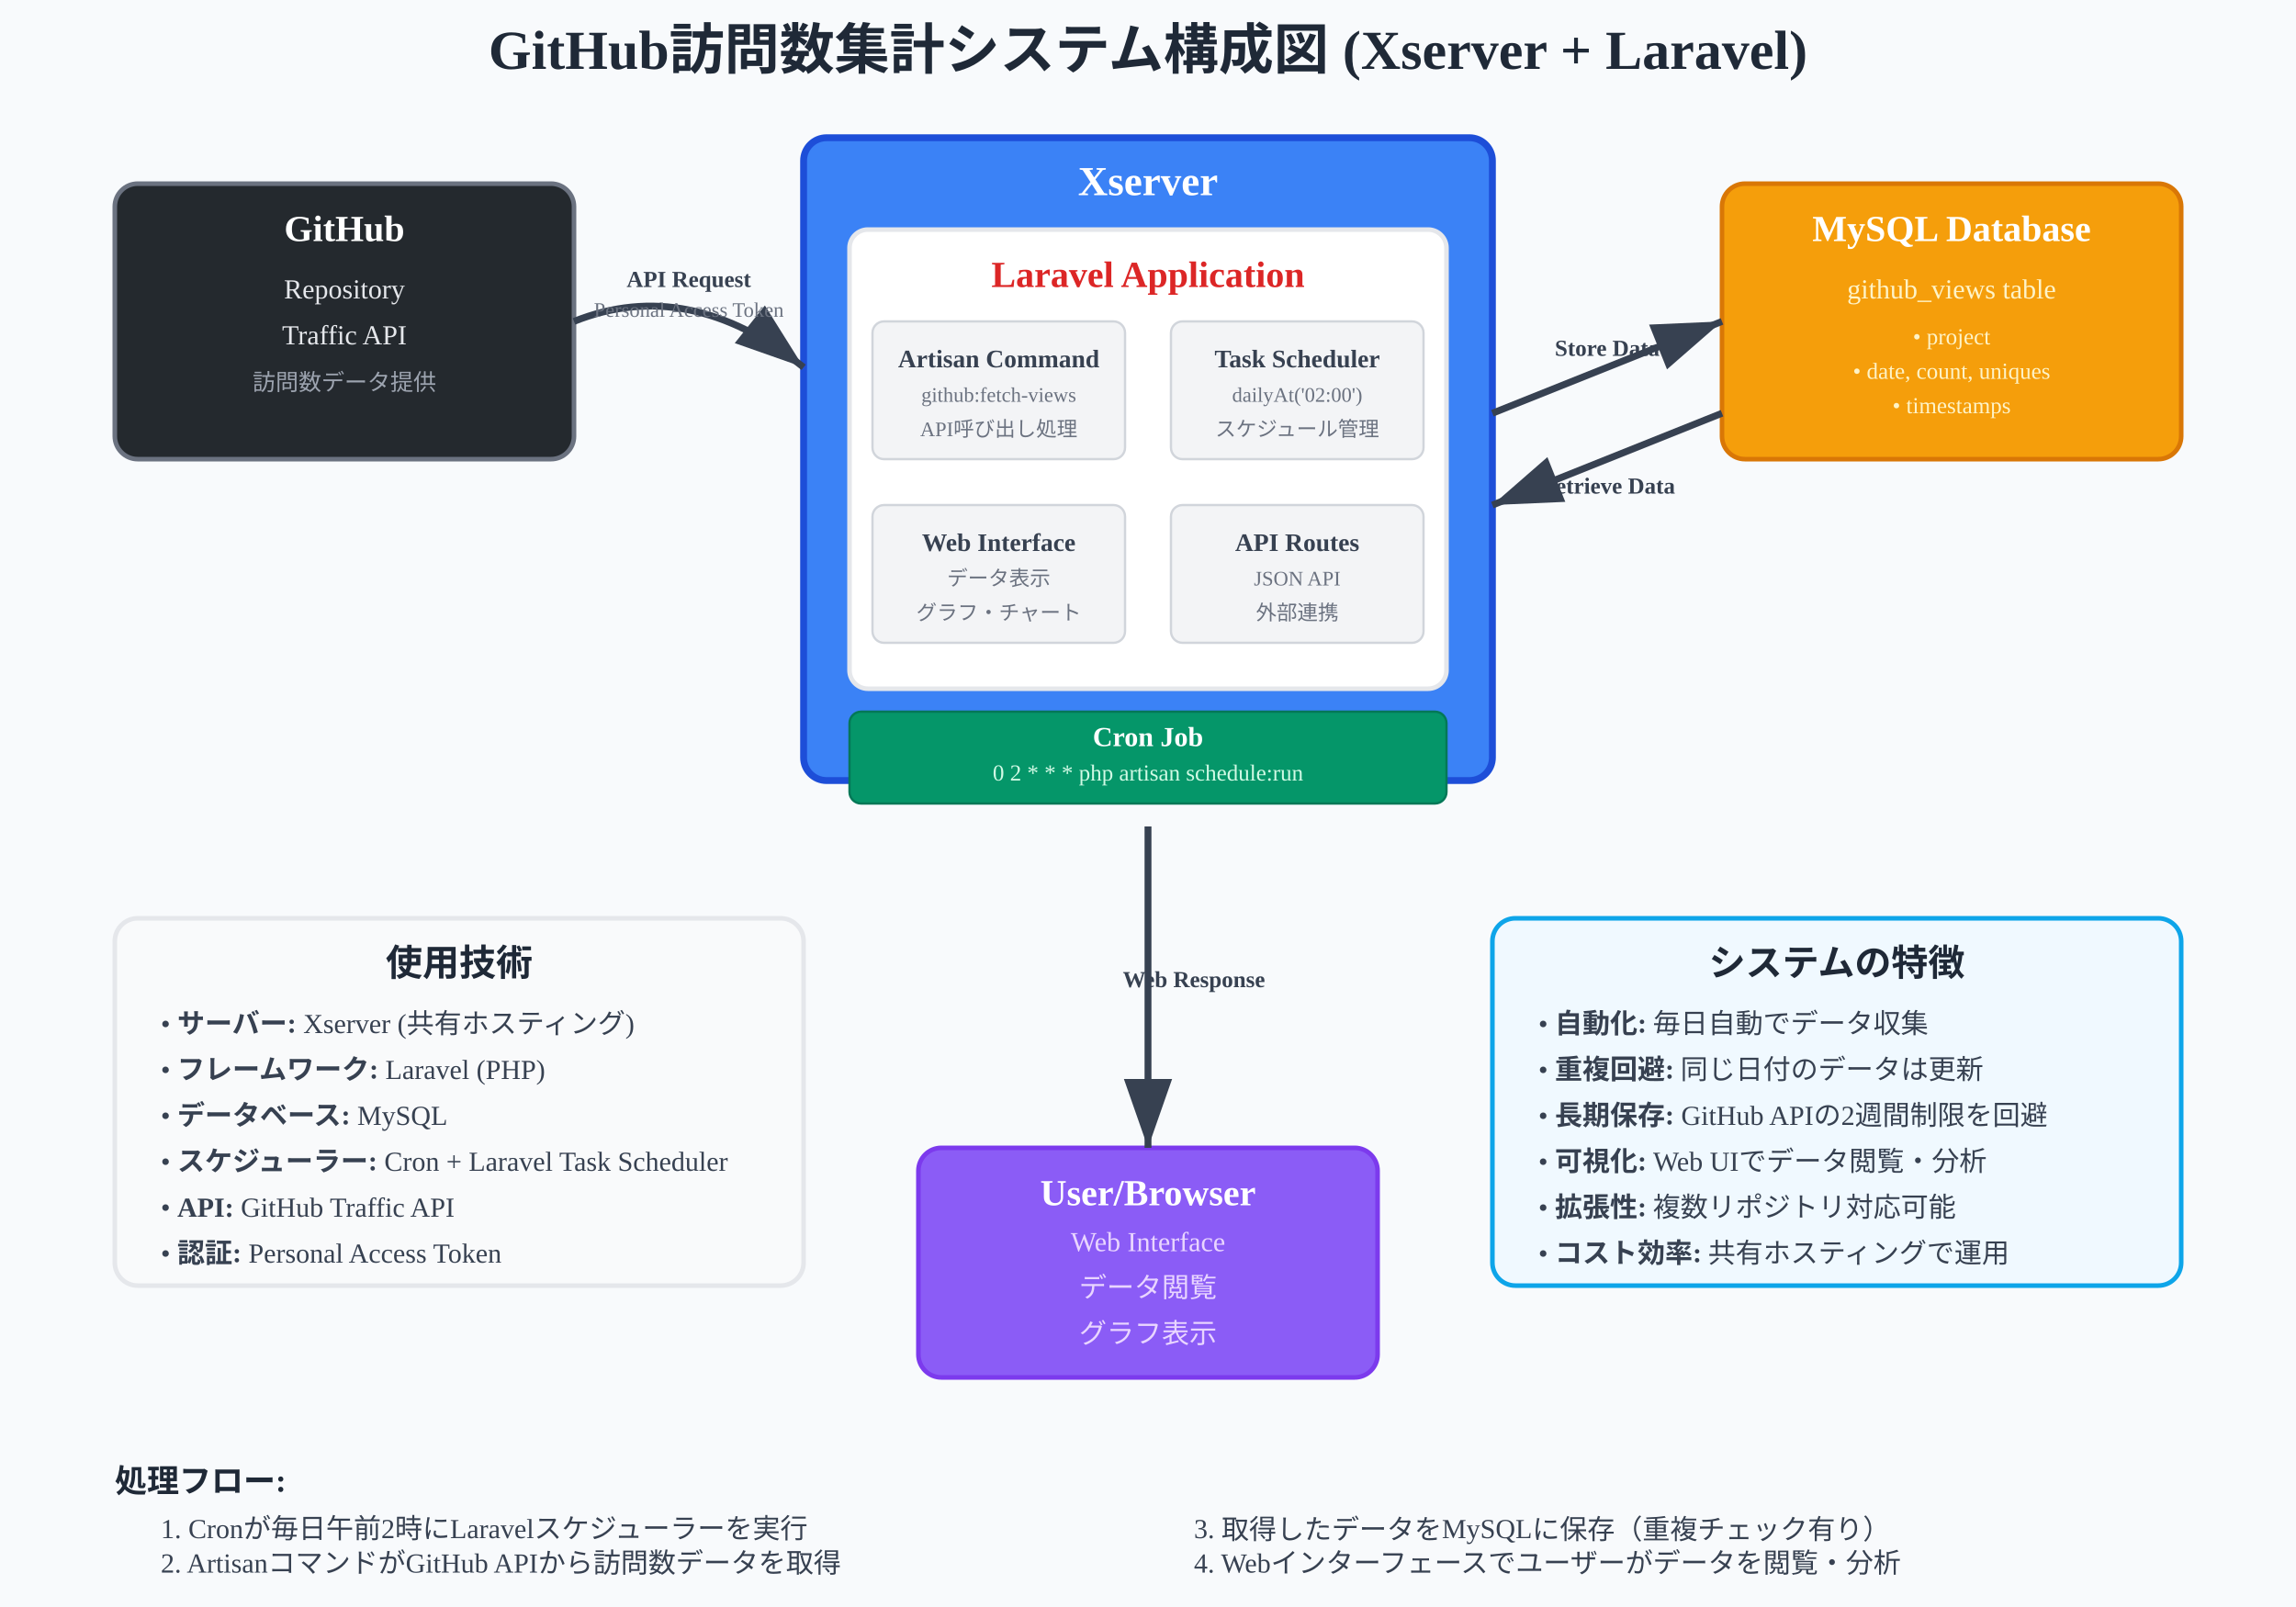
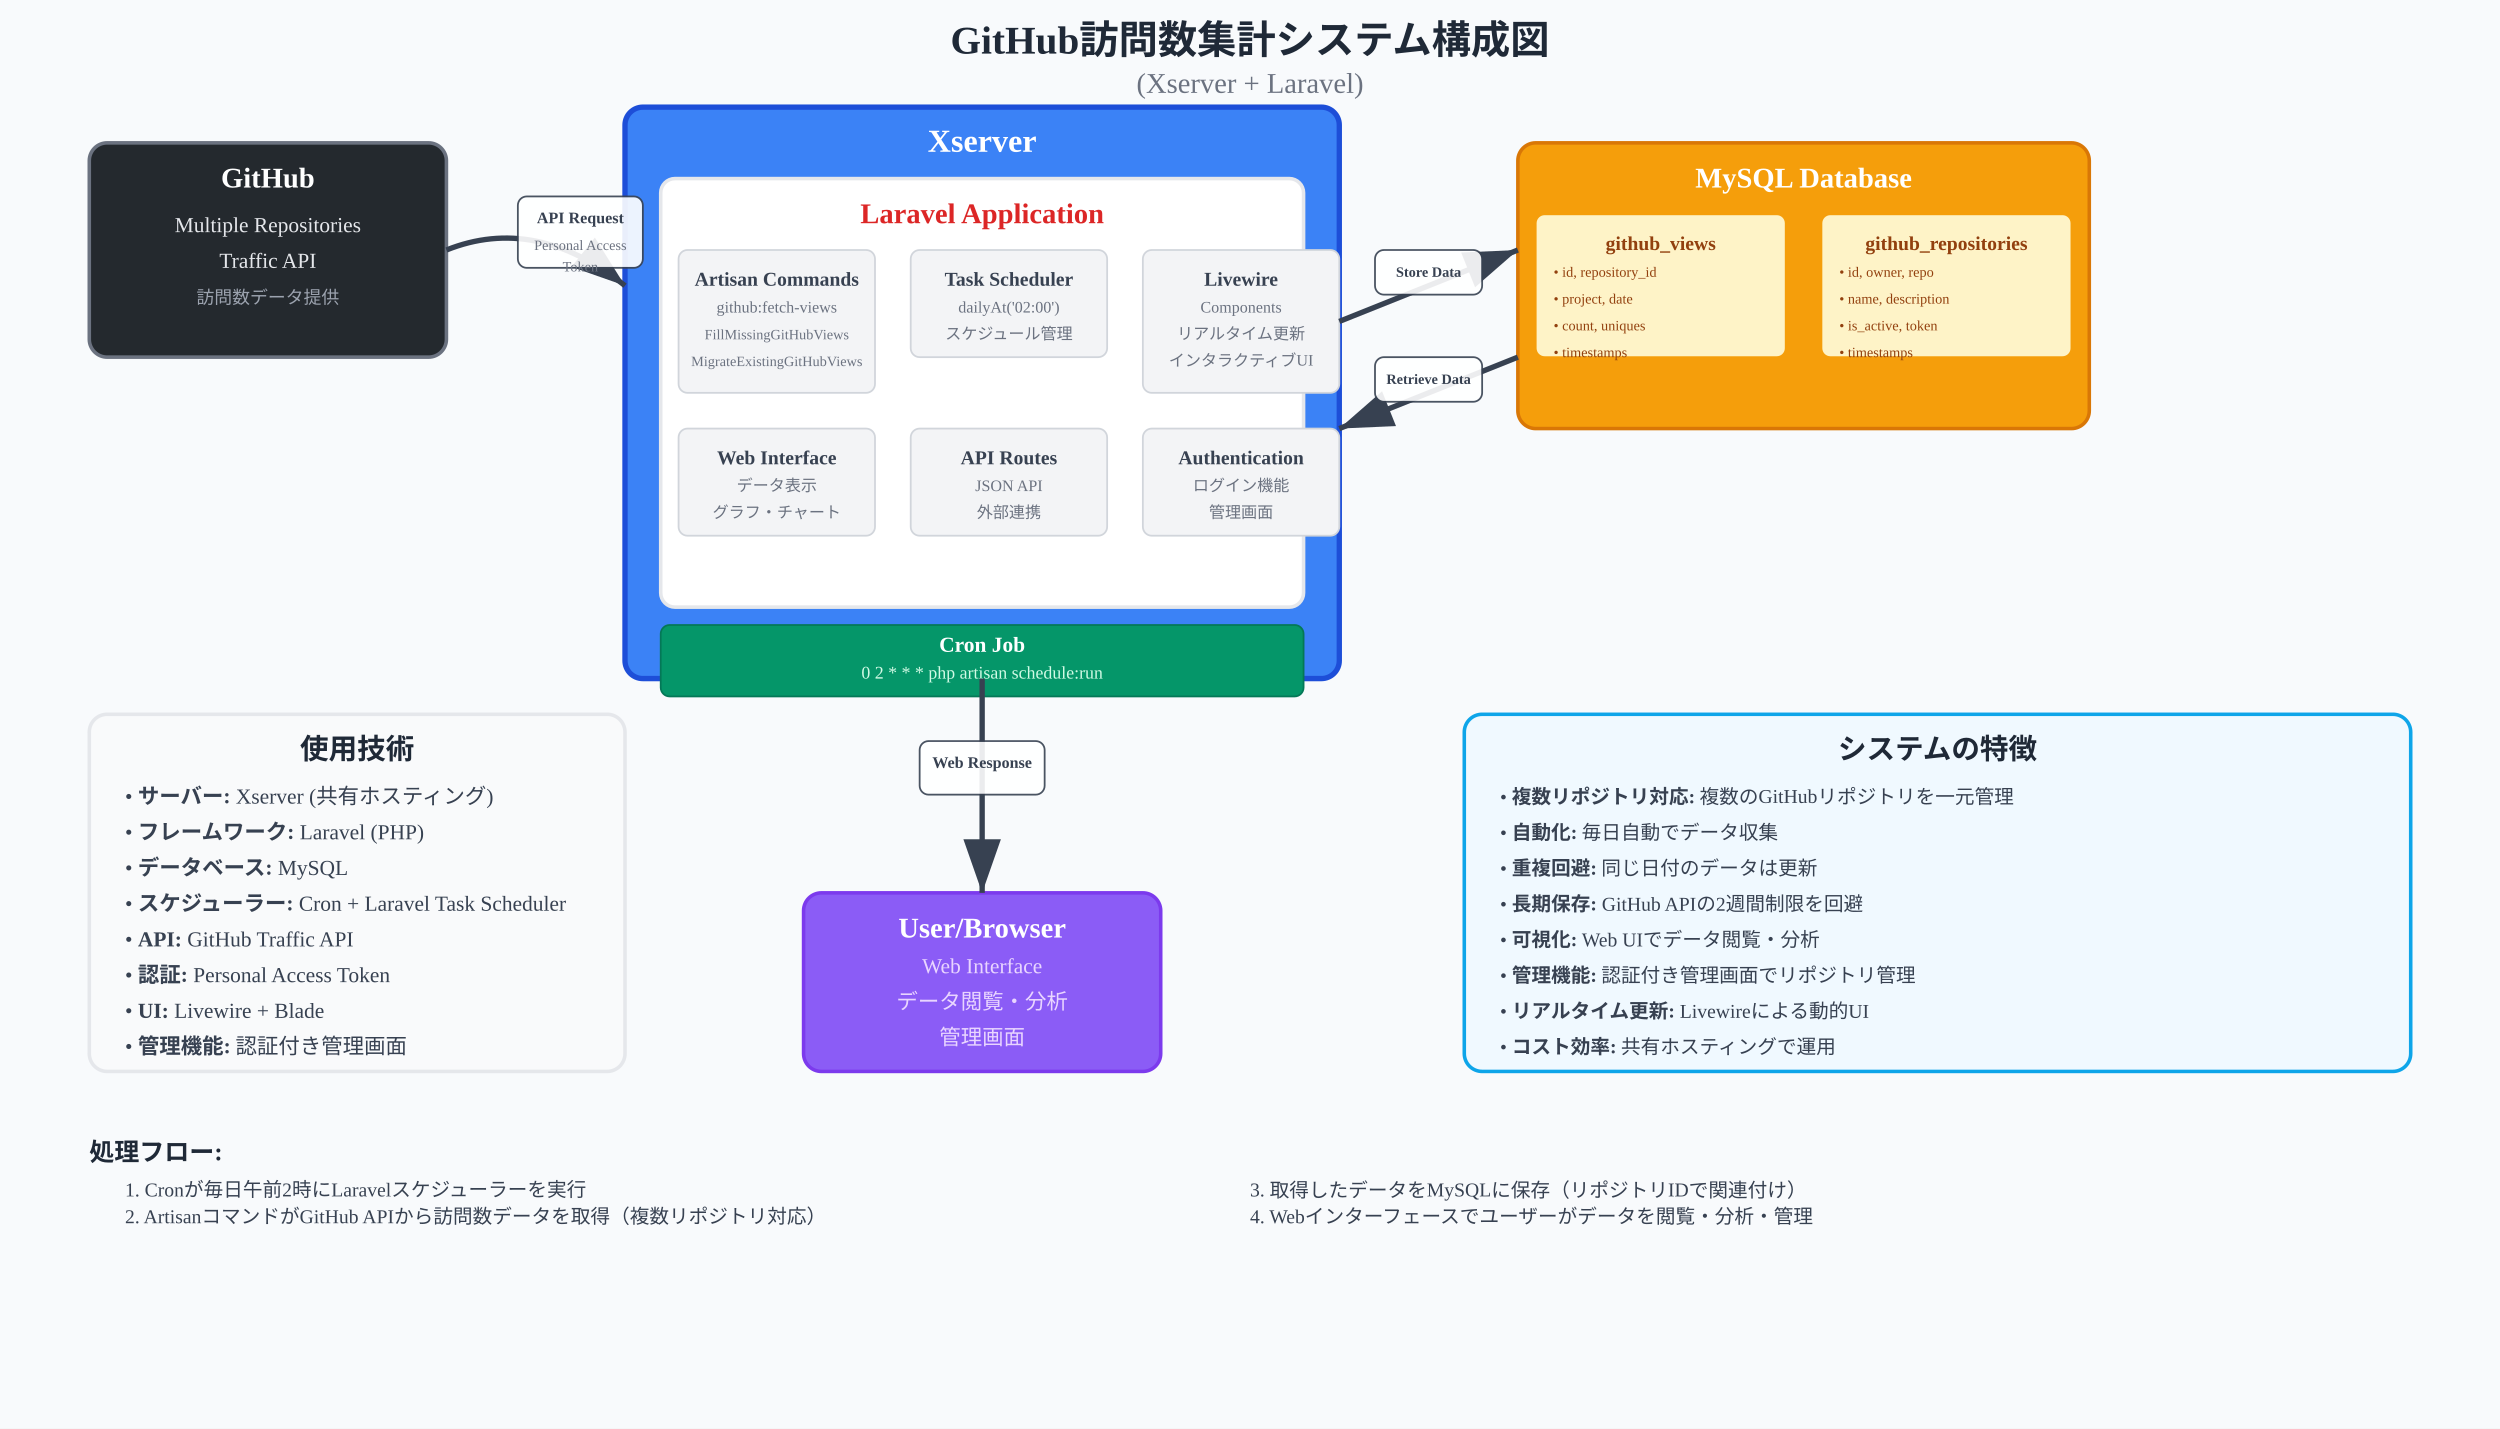
- <svg xmlns="http://www.w3.org/2000/svg" viewBox="0 0 1000 700">
-   <rect width="1000" height="700" fill="#f8fafc" />
-   <text x="500" y="30" text-anchor="middle" font-size="24" font-weight="bold" fill="#1f2937">
-     GitHub訪問数集計システム構成図 (Xserver + Laravel)
+ <svg xmlns="http://www.w3.org/2000/svg" viewBox="0 0 1400 800">
+   <rect width="1400" height="800" fill="#f8fafc" />
+   <text x="700" y="30" text-anchor="middle" font-size="22" font-weight="bold" fill="#1f2937">
+     GitHub訪問数集計システム構成図
+   </text>
+   <text x="700" y="52" text-anchor="middle" font-size="16" fill="#6b7280">
+     (Xserver + Laravel)
  </text>
  <g id="github-section">
    <rect x="50" y="80" width="200" height="120" rx="10" fill="#24292e" stroke="#6b7280" stroke-width="2" />
    <text x="150" y="105" text-anchor="middle" font-size="16" font-weight="bold" fill="white">GitHub</text>
-     <text x="150" y="130" text-anchor="middle" font-size="12" fill="#e5e7eb">Repository</text>
+     <text x="150" y="130" text-anchor="middle" font-size="12" fill="#e5e7eb">Multiple Repositories</text>
    <text x="150" y="150" text-anchor="middle" font-size="12" fill="#e5e7eb">Traffic API</text>
    <text x="150" y="170" text-anchor="middle" font-size="10" fill="#9ca3af">訪問数データ提供</text>
  </g>
  <g id="xserver-section">
-     <rect x="350" y="60" width="300" height="280" rx="10" fill="#3b82f6" stroke="#1d4ed8" stroke-width="3" />
-     <text x="500" y="85" text-anchor="middle" font-size="18" font-weight="bold" fill="white">Xserver</text>
-     <rect x="370" y="100" width="260" height="200" rx="8" fill="white" stroke="#e5e7eb" stroke-width="2" />
-     <text x="500" y="125" text-anchor="middle" font-size="16" font-weight="bold" fill="#dc2626">Laravel Application</text>
-     <rect x="380" y="140" width="110" height="60" rx="5" fill="#f3f4f6" stroke="#d1d5db" />
-     <text x="435" y="160" text-anchor="middle" font-size="11" font-weight="bold" fill="#374151">Artisan Command</text>
+     <rect x="350" y="60" width="400" height="320" rx="10" fill="#3b82f6" stroke="#1d4ed8" stroke-width="3" />
+     <text x="550" y="85" text-anchor="middle" font-size="18" font-weight="bold" fill="white">Xserver</text>
+     <rect x="370" y="100" width="360" height="240" rx="8" fill="white" stroke="#e5e7eb" stroke-width="2" />
+     <text x="550" y="125" text-anchor="middle" font-size="16" font-weight="bold" fill="#dc2626">Laravel Application</text>
+     <rect x="380" y="140" width="110" height="80" rx="5" fill="#f3f4f6" stroke="#d1d5db" />
+     <text x="435" y="160" text-anchor="middle" font-size="11" font-weight="bold" fill="#374151">Artisan Commands</text>
    <text x="435" y="175" text-anchor="middle" font-size="9" fill="#6b7280">github:fetch-views</text>
-     <text x="435" y="190" text-anchor="middle" font-size="9" fill="#6b7280">API呼び出し処理</text>
+     <text x="435" y="190" text-anchor="middle" font-size="8" fill="#6b7280">FillMissingGitHubViews</text>
+     <text x="435" y="205" text-anchor="middle" font-size="8" fill="#6b7280">MigrateExistingGitHubViews</text>
    <rect x="510" y="140" width="110" height="60" rx="5" fill="#f3f4f6" stroke="#d1d5db" />
    <text x="565" y="160" text-anchor="middle" font-size="11" font-weight="bold" fill="#374151">Task Scheduler</text>
    <text x="565" y="175" text-anchor="middle" font-size="9" fill="#6b7280">dailyAt('02:00')</text>
    <text x="565" y="190" text-anchor="middle" font-size="9" fill="#6b7280">スケジュール管理</text>
-     <rect x="380" y="220" width="110" height="60" rx="5" fill="#f3f4f6" stroke="#d1d5db" />
-     <text x="435" y="240" text-anchor="middle" font-size="11" font-weight="bold" fill="#374151">Web Interface</text>
-     <text x="435" y="255" text-anchor="middle" font-size="9" fill="#6b7280">データ表示</text>
-     <text x="435" y="270" text-anchor="middle" font-size="9" fill="#6b7280">グラフ・チャート</text>
-     <rect x="510" y="220" width="110" height="60" rx="5" fill="#f3f4f6" stroke="#d1d5db" />
-     <text x="565" y="240" text-anchor="middle" font-size="11" font-weight="bold" fill="#374151">API Routes</text>
-     <text x="565" y="255" text-anchor="middle" font-size="9" fill="#6b7280">JSON API</text>
-     <text x="565" y="270" text-anchor="middle" font-size="9" fill="#6b7280">外部連携</text>
-     <rect x="370" y="310" width="260" height="40" rx="5" fill="#059669" stroke="#047857" />
-     <text x="500" y="325" text-anchor="middle" font-size="12" font-weight="bold" fill="white">Cron Job</text>
-     <text x="500" y="340" text-anchor="middle" font-size="10" fill="#d1fae5">0 2 * * * php artisan schedule:run</text>
+     <rect x="380" y="240" width="110" height="60" rx="5" fill="#f3f4f6" stroke="#d1d5db" />
+     <text x="435" y="260" text-anchor="middle" font-size="11" font-weight="bold" fill="#374151">Web Interface</text>
+     <text x="435" y="275" text-anchor="middle" font-size="9" fill="#6b7280">データ表示</text>
+     <text x="435" y="290" text-anchor="middle" font-size="9" fill="#6b7280">グラフ・チャート</text>
+     <rect x="510" y="240" width="110" height="60" rx="5" fill="#f3f4f6" stroke="#d1d5db" />
+     <text x="565" y="260" text-anchor="middle" font-size="11" font-weight="bold" fill="#374151">API Routes</text>
+     <text x="565" y="275" text-anchor="middle" font-size="9" fill="#6b7280">JSON API</text>
+     <text x="565" y="290" text-anchor="middle" font-size="9" fill="#6b7280">外部連携</text>
+     <rect x="640" y="140" width="110" height="80" rx="5" fill="#f3f4f6" stroke="#d1d5db" />
+     <text x="695" y="160" text-anchor="middle" font-size="11" font-weight="bold" fill="#374151">Livewire</text>
+     <text x="695" y="175" text-anchor="middle" font-size="9" fill="#6b7280">Components</text>
+     <text x="695" y="190" text-anchor="middle" font-size="9" fill="#6b7280">リアルタイム更新</text>
+     <text x="695" y="205" text-anchor="middle" font-size="9" fill="#6b7280">インタラクティブUI</text>
+     <rect x="640" y="240" width="110" height="60" rx="5" fill="#f3f4f6" stroke="#d1d5db" />
+     <text x="695" y="260" text-anchor="middle" font-size="11" font-weight="bold" fill="#374151">Authentication</text>
+     <text x="695" y="275" text-anchor="middle" font-size="9" fill="#6b7280">ログイン機能</text>
+     <text x="695" y="290" text-anchor="middle" font-size="9" fill="#6b7280">管理画面</text>
+     <rect x="370" y="350" width="360" height="40" rx="5" fill="#059669" stroke="#047857" />
+     <text x="550" y="365" text-anchor="middle" font-size="12" font-weight="bold" fill="white">Cron Job</text>
+     <text x="550" y="380" text-anchor="middle" font-size="10" fill="#d1fae5">0 2 * * * php artisan schedule:run</text>
  </g>
  <g id="database-section">
-     <rect x="750" y="80" width="200" height="120" rx="10" fill="#f59e0b" stroke="#d97706" stroke-width="2" />
-     <text x="850" y="105" text-anchor="middle" font-size="16" font-weight="bold" fill="white">MySQL Database</text>
-     <text x="850" y="130" text-anchor="middle" font-size="12" fill="#fef3c7">github_views table</text>
-     <text x="850" y="150" text-anchor="middle" font-size="10" fill="#fef3c7">• project</text>
-     <text x="850" y="165" text-anchor="middle" font-size="10" fill="#fef3c7">• date, count, uniques</text>
-     <text x="850" y="180" text-anchor="middle" font-size="10" fill="#fef3c7">• timestamps</text>
+     <rect x="850" y="80" width="320" height="160" rx="10" fill="#f59e0b" stroke="#d97706" stroke-width="2" />
+     <text x="1010" y="105" text-anchor="middle" font-size="16" font-weight="bold" fill="white">MySQL Database</text>
+     <rect x="860" y="120" width="140" height="80" rx="5" fill="#fef3c7" stroke="#f59e0b" />
+     <text x="930" y="140" text-anchor="middle" font-size="11" font-weight="bold" fill="#92400e">github_views</text>
+     <text x="870" y="155" font-size="8" fill="#92400e">• id, repository_id</text>
+     <text x="870" y="170" font-size="8" fill="#92400e">• project, date</text>
+     <text x="870" y="185" font-size="8" fill="#92400e">• count, uniques</text>
+     <text x="870" y="200" font-size="8" fill="#92400e">• timestamps</text>
+     <rect x="1020" y="120" width="140" height="80" rx="5" fill="#fef3c7" stroke="#f59e0b" />
+     <text x="1090" y="140" text-anchor="middle" font-size="11" font-weight="bold" fill="#92400e">github_repositories</text>
+     <text x="1030" y="155" font-size="8" fill="#92400e">• id, owner, repo</text>
+     <text x="1030" y="170" font-size="8" fill="#92400e">• name, description</text>
+     <text x="1030" y="185" font-size="8" fill="#92400e">• is_active, token</text>
+     <text x="1030" y="200" font-size="8" fill="#92400e">• timestamps</text>
  </g>
  <g id="user-section">
-     <rect x="400" y="500" width="200" height="100" rx="10" fill="#8b5cf6" stroke="#7c3aed" stroke-width="2" />
-     <text x="500" y="525" text-anchor="middle" font-size="16" font-weight="bold" fill="white">User/Browser</text>
-     <text x="500" y="545" text-anchor="middle" font-size="12" fill="#e9d5ff">Web Interface</text>
-     <text x="500" y="565" text-anchor="middle" font-size="12" fill="#e9d5ff">データ閲覧</text>
-     <text x="500" y="585" text-anchor="middle" font-size="12" fill="#e9d5ff">グラフ表示</text>
+     <rect x="450" y="500" width="200" height="100" rx="10" fill="#8b5cf6" stroke="#7c3aed" stroke-width="2" />
+     <text x="550" y="525" text-anchor="middle" font-size="16" font-weight="bold" fill="white">User/Browser</text>
+     <text x="550" y="545" text-anchor="middle" font-size="12" fill="#e9d5ff">Web Interface</text>
+     <text x="550" y="565" text-anchor="middle" font-size="12" fill="#e9d5ff">データ閲覧・分析</text>
+     <text x="550" y="585" text-anchor="middle" font-size="12" fill="#e9d5ff">管理画面</text>
  </g>
  <defs>
    <marker id="arrowhead" markerWidth="10" markerHeight="7" refX="10" refY="3.5" orient="auto">
      <polygon points="0 0, 10 3.5, 0 7" fill="#374151" />
    </marker>
  </defs>
  <path d="M 250 140 Q 300 120 350 160" stroke="#374151" stroke-width="3" fill="none" marker-end="url(#arrowhead)" />
-   <text x="300" y="125" text-anchor="middle" font-size="10" fill="#374151" font-weight="bold">
-     API Request
-   </text>
-   <text x="300" y="138" text-anchor="middle" font-size="9" fill="#6b7280">
-     Personal Access Token
-   </text>
-   <path d="M 650 180 Q 700 160 750 140" stroke="#374151" stroke-width="3" fill="none" marker-end="url(#arrowhead)" />
-   <text x="700" y="155" text-anchor="middle" font-size="10" fill="#374151" font-weight="bold">
-     Store Data
-   </text>
-   <path d="M 750 180 Q 700 200 650 220" stroke="#374151" stroke-width="3" fill="none" marker-end="url(#arrowhead)" />
-   <text x="700" y="215" text-anchor="middle" font-size="10" fill="#374151" font-weight="bold">
-     Retrieve Data
-   </text>
-   <path d="M 500 360 Q 500 430 500 500" stroke="#374151" stroke-width="3" fill="none" marker-end="url(#arrowhead)" />
-   <text x="520" y="430" text-anchor="middle" font-size="10" fill="#374151" font-weight="bold">
-     Web Response
-   </text>
+   <path d="M 750 180 Q 800 160 850 140" stroke="#374151" stroke-width="3" fill="none" marker-end="url(#arrowhead)" />
+   <path d="M 850 200 Q 800 220 750 240" stroke="#374151" stroke-width="3" fill="none" marker-end="url(#arrowhead)" />
+   <path d="M 550 380 Q 550 450 550 500" stroke="#374151" stroke-width="3" fill="none" marker-end="url(#arrowhead)" />
+   <g style="z-index: 1000;">
+     <rect x="290" y="110" width="70" height="40" rx="5" fill="white" stroke="#374151" stroke-width="1" opacity="0.9" />
+     <text x="325" y="125" text-anchor="middle" font-size="9" fill="#374151" font-weight="bold">
+       API Request
+     </text>
+     <text x="325" y="140" text-anchor="middle" font-size="8" fill="#6b7280">
+       Personal Access
+     </text>
+     <text x="325" y="152" text-anchor="middle" font-size="8" fill="#6b7280">
+       Token
+     </text>
+     <rect x="770" y="140" width="60" height="25" rx="5" fill="white" stroke="#374151" stroke-width="1" opacity="0.9" />
+     <text x="800" y="155" text-anchor="middle" font-size="8" fill="#374151" font-weight="bold">
+       Store Data
+     </text>
+     <rect x="770" y="200" width="60" height="25" rx="5" fill="white" stroke="#374151" stroke-width="1" opacity="0.9" />
+     <text x="800" y="215" text-anchor="middle" font-size="8" fill="#374151" font-weight="bold">
+       Retrieve Data
+     </text>
+     <rect x="515" y="415" width="70" height="30" rx="5" fill="white" stroke="#374151" stroke-width="1" opacity="0.9" />
+     <text x="550" y="430" text-anchor="middle" font-size="9" fill="#374151" font-weight="bold">
+       Web Response
+     </text>
+   </g>
  <g id="process-steps">
    <text x="50" y="650" font-size="14" font-weight="bold" fill="#1f2937">処理フロー:</text>
-     <text x="70" y="670" font-size="12" fill="#374151">1. Cronが毎日午前2時にLaravelスケジューラーを実行</text>
-     <text x="70" y="685" font-size="12" fill="#374151">2. ArtisanコマンドがGitHub APIから訪問数データを取得</text>
-     <text x="520" y="670" font-size="12" fill="#374151">3. 取得したデータをMySQLに保存（重複チェック有り）</text>
-     <text x="520" y="685" font-size="12" fill="#374151">4. Webインターフェースでユーザーがデータを閲覧・分析</text>
+     <text x="70" y="670" font-size="11" fill="#374151">1. Cronが毎日午前2時にLaravelスケジューラーを実行</text>
+     <text x="70" y="685" font-size="11" fill="#374151">2. ArtisanコマンドがGitHub APIから訪問数データを取得（複数リポジトリ対応）</text>
+     <text x="700" y="670" font-size="11" fill="#374151">3. 取得したデータをMySQLに保存（リポジトリIDで関連付け）</text>
+     <text x="700" y="685" font-size="11" fill="#374151">4. Webインターフェースでユーザーがデータを閲覧・分析・管理</text>
  </g>
  <g id="tech-stack">
-     <rect x="50" y="400" width="300" height="160" rx="10" fill="#f9fafb" stroke="#e5e7eb" stroke-width="2" />
+     <rect x="50" y="400" width="300" height="200" rx="10" fill="#f9fafb" stroke="#e5e7eb" stroke-width="2" />
    <text x="200" y="425" text-anchor="middle" font-size="16" font-weight="bold" fill="#1f2937">使用技術</text>
    <text x="70" y="450" font-size="12" fill="#374151">• <tspan font-weight="bold">サーバー:</tspan> Xserver (共有ホスティング)</text>
    <text x="70" y="470" font-size="12" fill="#374151">• <tspan font-weight="bold">フレームワーク:</tspan> Laravel (PHP)</text>
    <text x="70" y="490" font-size="12" fill="#374151">• <tspan font-weight="bold">データベース:</tspan> MySQL</text>
    <text x="70" y="510" font-size="12" fill="#374151">• <tspan font-weight="bold">スケジューラー:</tspan> Cron + Laravel Task Scheduler</text>
    <text x="70" y="530" font-size="12" fill="#374151">• <tspan font-weight="bold">API:</tspan> GitHub Traffic API</text>
    <text x="70" y="550" font-size="12" fill="#374151">• <tspan font-weight="bold">認証:</tspan> Personal Access Token</text>
+     <text x="70" y="570" font-size="12" fill="#374151">• <tspan font-weight="bold">UI:</tspan> Livewire + Blade</text>
+     <text x="70" y="590" font-size="12" fill="#374151">• <tspan font-weight="bold">管理機能:</tspan> 認証付き管理画面</text>
  </g>
  <g id="benefits">
-     <rect x="650" y="400" width="300" height="160" rx="10" fill="#f0f9ff" stroke="#0ea5e9" stroke-width="2" />
-     <text x="800" y="425" text-anchor="middle" font-size="16" font-weight="bold" fill="#1f2937">システムの特徴</text>
-     <text x="670" y="450" font-size="12" fill="#374151">• <tspan font-weight="bold">自動化:</tspan> 毎日自動でデータ収集</text>
-     <text x="670" y="470" font-size="12" fill="#374151">• <tspan font-weight="bold">重複回避:</tspan> 同じ日付のデータは更新</text>
-     <text x="670" y="490" font-size="12" fill="#374151">• <tspan font-weight="bold">長期保存:</tspan> GitHub APIの2週間制限を回避</text>
-     <text x="670" y="510" font-size="12" fill="#374151">• <tspan font-weight="bold">可視化:</tspan> Web UIでデータ閲覧・分析</text>
-     <text x="670" y="530" font-size="12" fill="#374151">• <tspan font-weight="bold">拡張性:</tspan> 複数リポジトリ対応可能</text>
-     <text x="670" y="550" font-size="12" fill="#374151">• <tspan font-weight="bold">コスト効率:</tspan> 共有ホスティングで運用</text>
+     <rect x="820" y="400" width="530" height="200" rx="10" fill="#f0f9ff" stroke="#0ea5e9" stroke-width="2" />
+     <text x="1085" y="425" text-anchor="middle" font-size="16" font-weight="bold" fill="#1f2937">システムの特徴</text>
+     <text x="840" y="450" font-size="11" fill="#374151">• <tspan font-weight="bold">複数リポジトリ対応:</tspan> 複数のGitHubリポジトリを一元管理</text>
+     <text x="840" y="470" font-size="11" fill="#374151">• <tspan font-weight="bold">自動化:</tspan> 毎日自動でデータ収集</text>
+     <text x="840" y="490" font-size="11" fill="#374151">• <tspan font-weight="bold">重複回避:</tspan> 同じ日付のデータは更新</text>
+     <text x="840" y="510" font-size="11" fill="#374151">• <tspan font-weight="bold">長期保存:</tspan> GitHub APIの2週間制限を回避</text>
+     <text x="840" y="530" font-size="11" fill="#374151">• <tspan font-weight="bold">可視化:</tspan> Web UIでデータ閲覧・分析</text>
+     <text x="840" y="550" font-size="11" fill="#374151">• <tspan font-weight="bold">管理機能:</tspan> 認証付き管理画面でリポジトリ管理</text>
+     <text x="840" y="570" font-size="11" fill="#374151">• <tspan font-weight="bold">リアルタイム更新:</tspan> Livewireによる動的UI</text>
+     <text x="840" y="590" font-size="11" fill="#374151">• <tspan font-weight="bold">コスト効率:</tspan> 共有ホスティングで運用</text>
  </g>
</svg>
